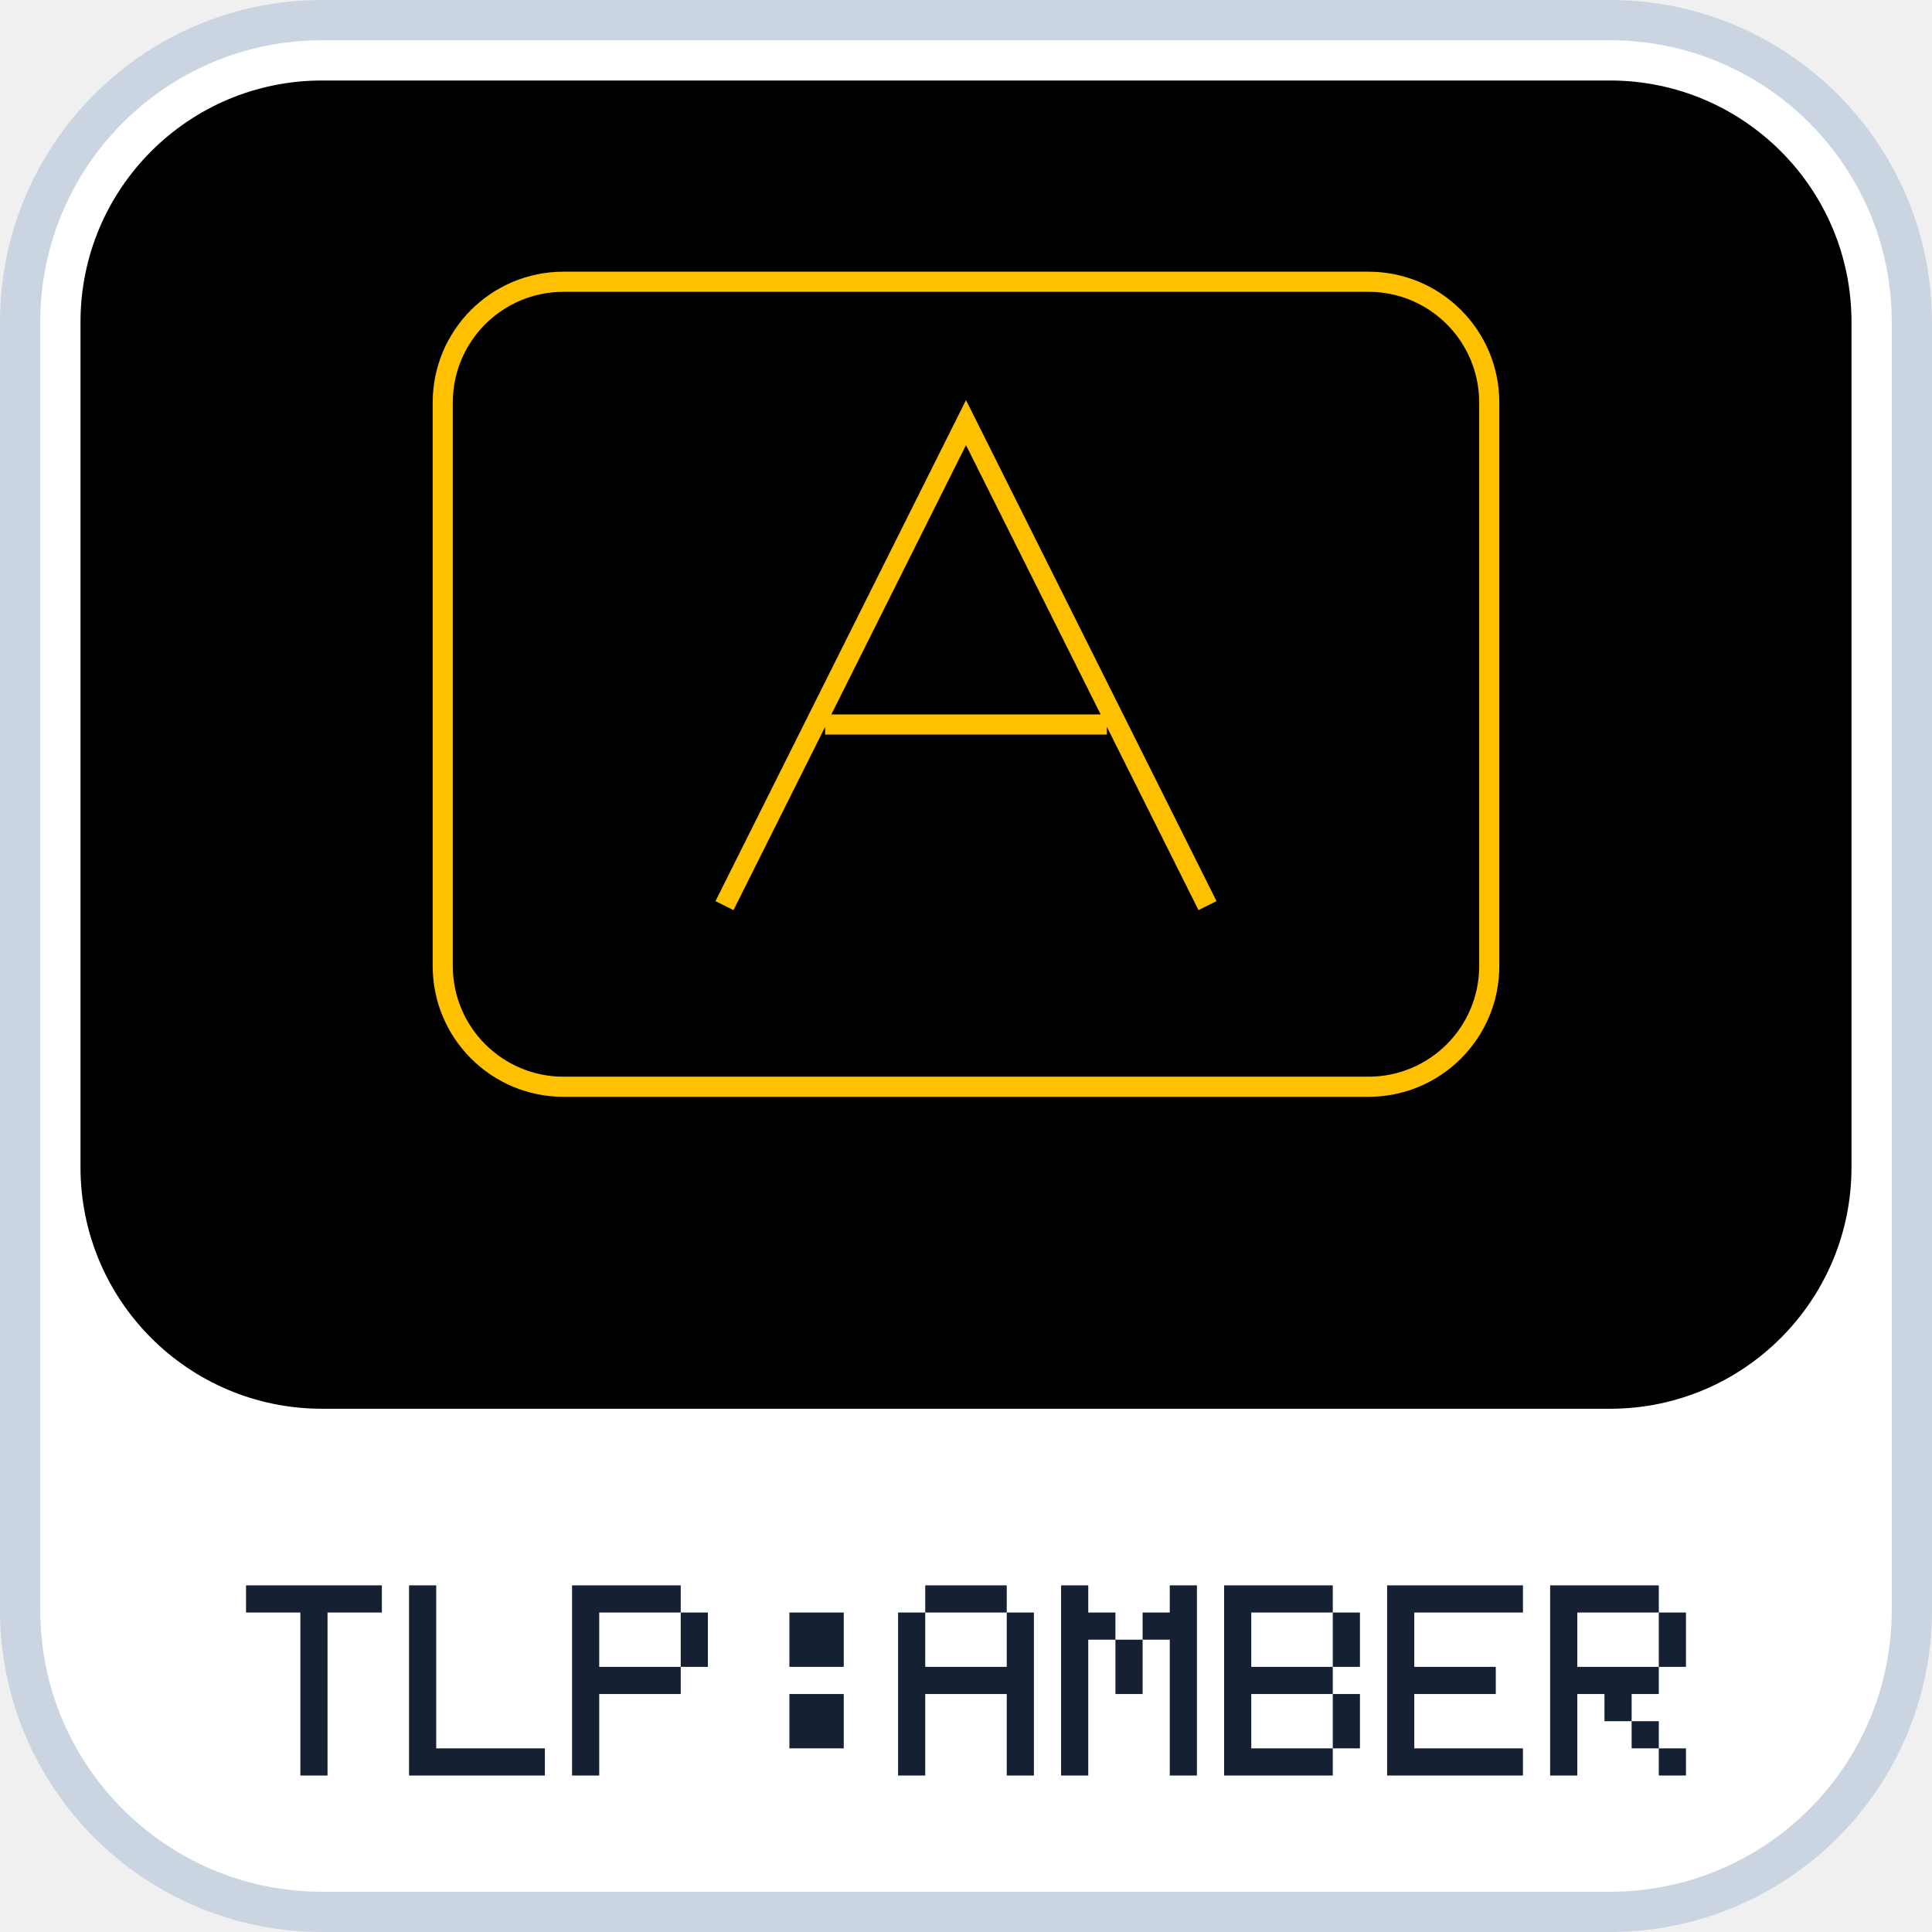
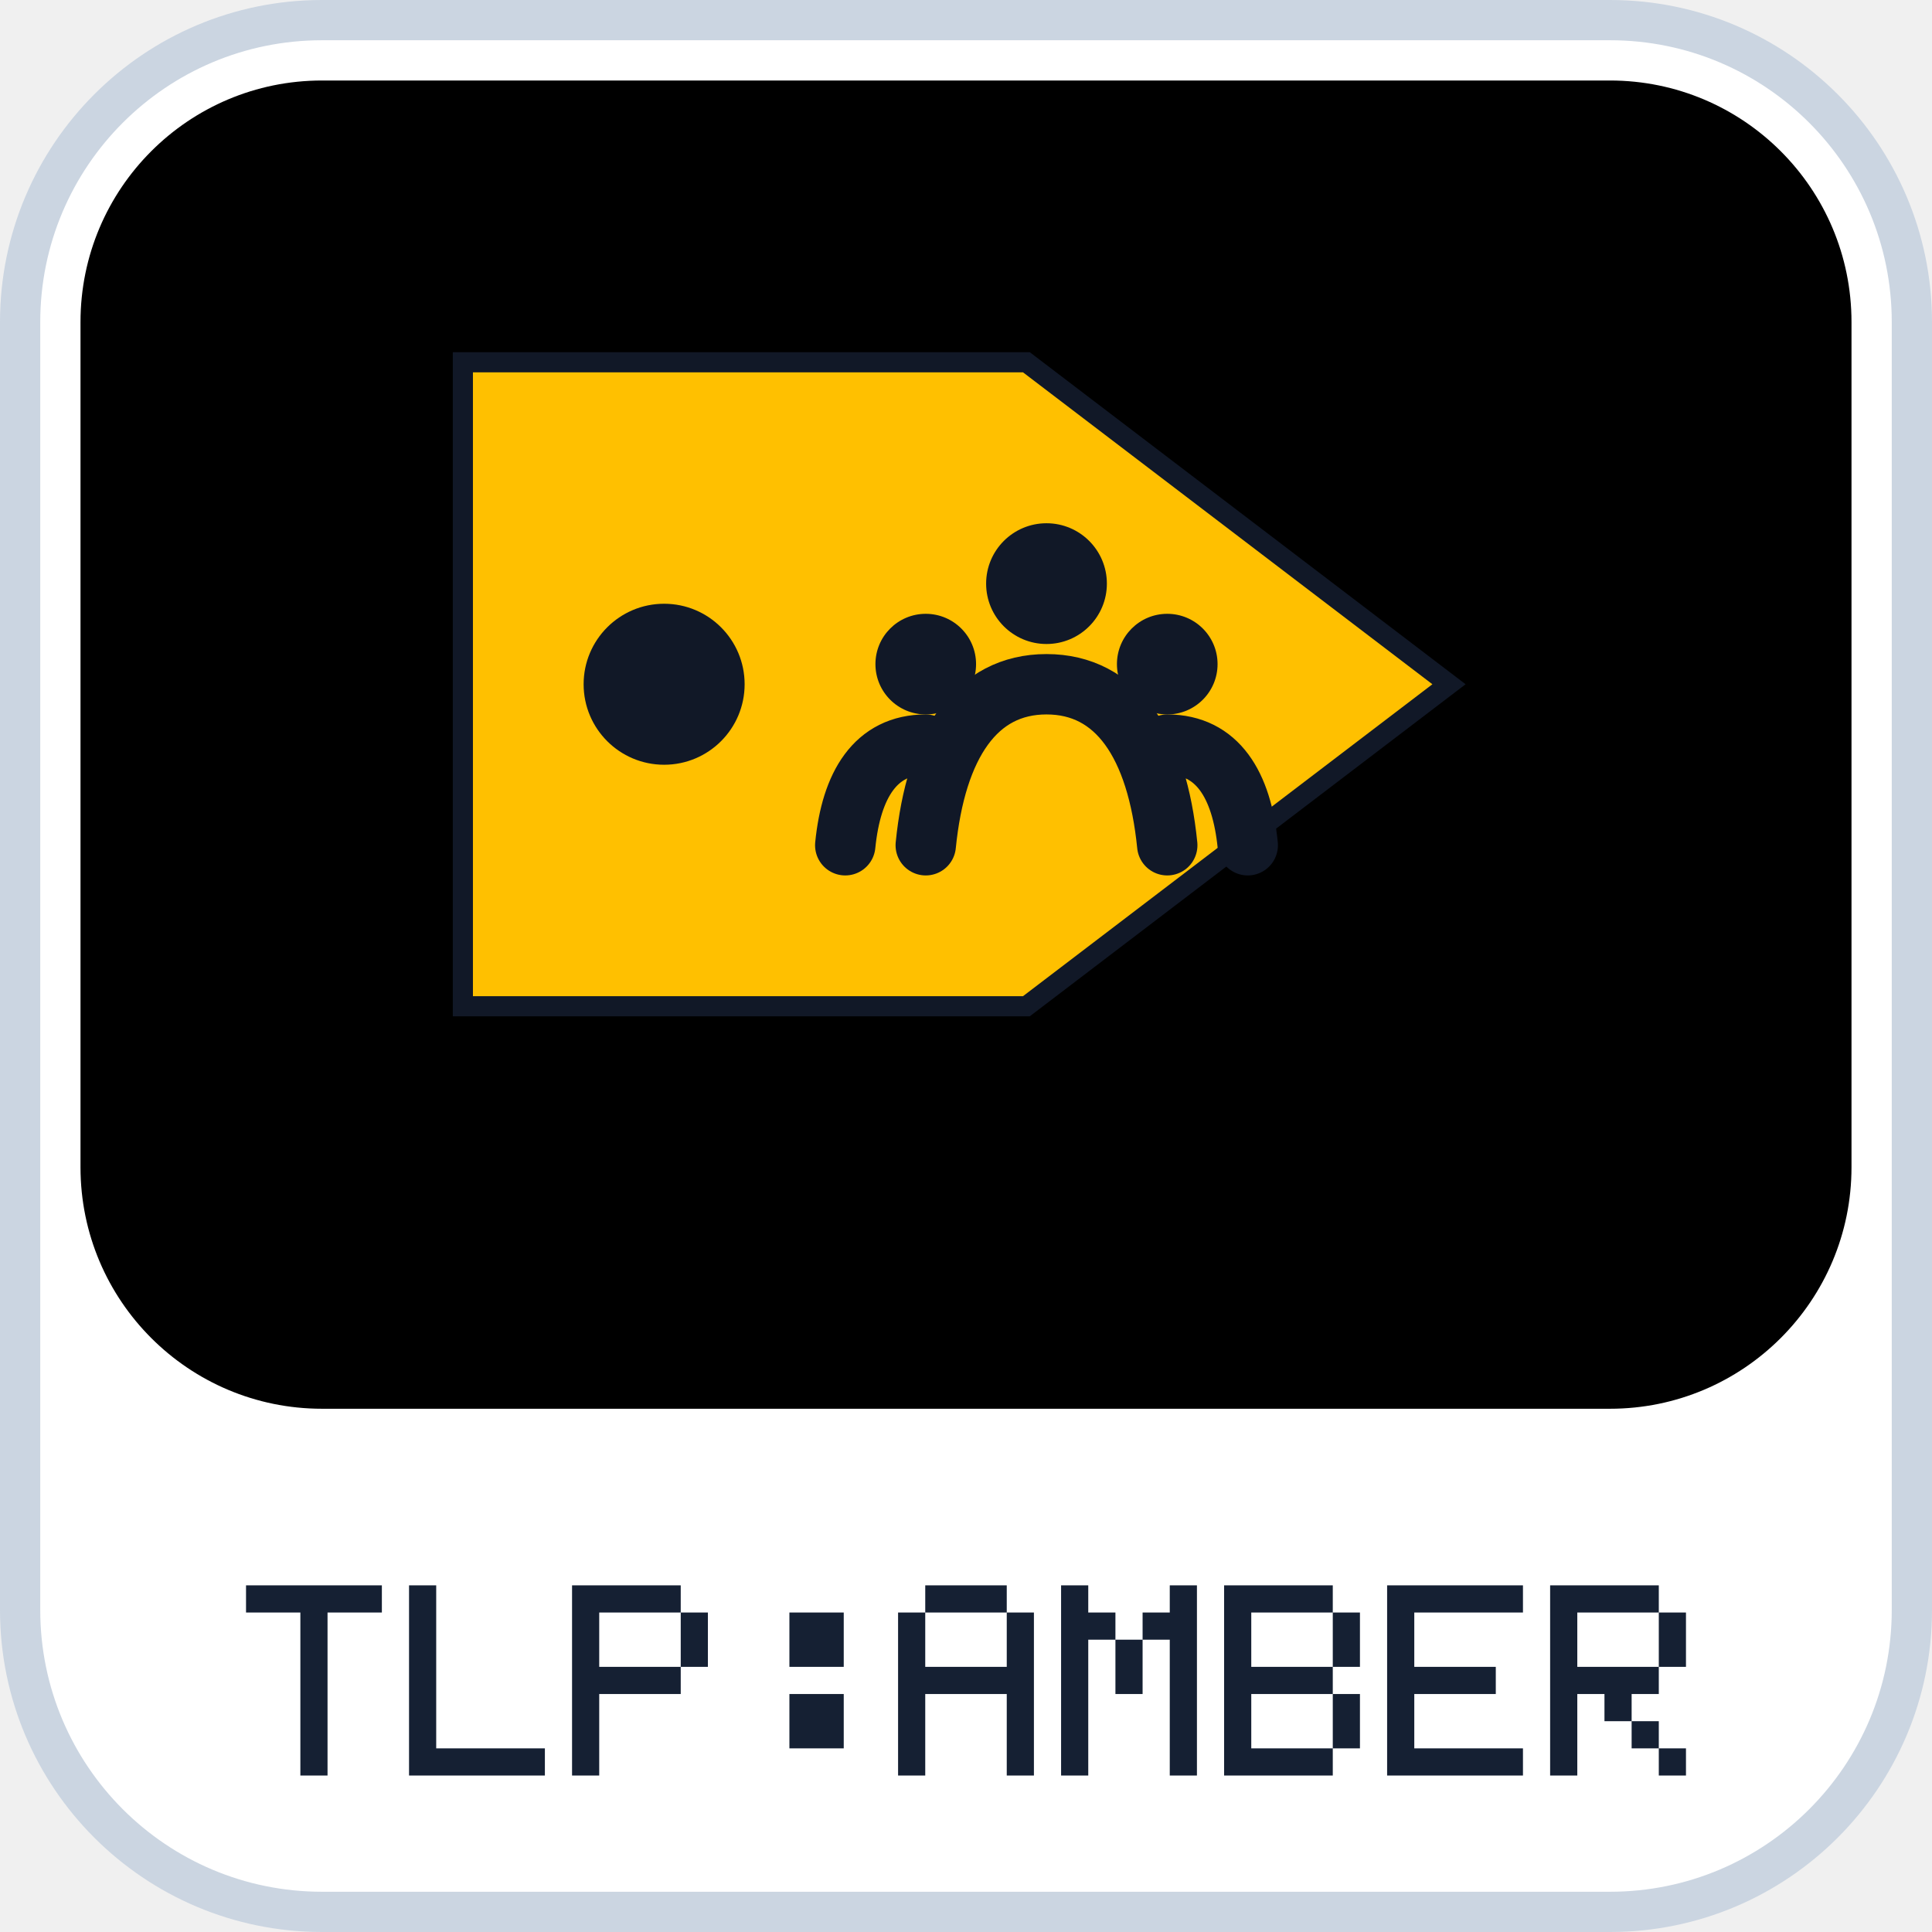
<svg xmlns="http://www.w3.org/2000/svg" viewBox="0 0 96 96" role="img" aria-label="TLP:AMBER labeled tile" focusable="false">
  <rect x="1" y="1" width="94" height="94" rx="15" fill="#FFFFFF" stroke="#CBD5E1" stroke-width="2" />
  <rect x="4" y="4" width="88" height="66" rx="12" fill="#000000" />
  <g transform="translate(16 2)">
-     <rect x="6" y="12" width="52" height="40" rx="6" fill="#000000" stroke="#FFC000" />
-     <g stroke="#FFC000">
-       <path d="m20 43 12-24 12 24M25 34h14" />
+     <path d="M7 16h28l21 16-21 16H7z" fill="#FFC000" stroke="#111827" />
+     <circle cx="17" cy="32" r="4" fill="#111827" stroke="none" />
+     <g fill="none" stroke="#111827" stroke-width="3" stroke-linecap="round" stroke-linejoin="round">
+       <circle cx="36" cy="27" r="3" fill="#111827" stroke="none" />
+       <circle cx="30" cy="31" r="2.5" fill="#111827" stroke="none" />
+       <circle cx="42" cy="31" r="2.5" fill="#111827" stroke="none" />
+       <path d="M30 40c.5-5 2.5-8 6-8s5.5 3 6 8M26 40c.3-3 1.5-5 4-5M46 40c-.3-3-1.5-5-4-5" />
    </g>
  </g>
  <path data-label="TLP:AMBER" fill="#152033" stroke="none" d="M12.225 78.775h1.350v1.350h-1.350zM13.575 78.775h1.350v1.350h-1.350zM14.925 78.775h1.350v1.350h-1.350zM16.275 78.775h1.350v1.350h-1.350zM17.625 78.775h1.350v1.350h-1.350zM14.925 80.125h1.350v1.350h-1.350zM14.925 81.475h1.350v1.350h-1.350zM14.925 82.825h1.350v1.350h-1.350zM14.925 84.175h1.350v1.350h-1.350zM14.925 85.525h1.350v1.350h-1.350zM14.925 86.875h1.350v1.350h-1.350zM20.325 78.775h1.350v1.350h-1.350zM20.325 80.125h1.350v1.350h-1.350zM20.325 81.475h1.350v1.350h-1.350zM20.325 82.825h1.350v1.350h-1.350zM20.325 84.175h1.350v1.350h-1.350zM20.325 85.525h1.350v1.350h-1.350zM20.325 86.875h1.350v1.350h-1.350zM21.675 86.875h1.350v1.350h-1.350zM23.025 86.875h1.350v1.350h-1.350zM24.375 86.875h1.350v1.350h-1.350zM25.725 86.875h1.350v1.350h-1.350zM28.425 78.775h1.350v1.350h-1.350zM29.775 78.775h1.350v1.350h-1.350zM31.125 78.775h1.350v1.350h-1.350zM32.475 78.775h1.350v1.350h-1.350zM28.425 80.125h1.350v1.350h-1.350zM33.825 80.125h1.350v1.350h-1.350zM28.425 81.475h1.350v1.350h-1.350zM33.825 81.475h1.350v1.350h-1.350zM28.425 82.825h1.350v1.350h-1.350zM29.775 82.825h1.350v1.350h-1.350zM31.125 82.825h1.350v1.350h-1.350zM32.475 82.825h1.350v1.350h-1.350zM28.425 84.175h1.350v1.350h-1.350zM28.425 85.525h1.350v1.350h-1.350zM28.425 86.875h1.350v1.350h-1.350zM39.225 80.125h1.350v1.350h-1.350zM40.575 80.125h1.350v1.350h-1.350zM39.225 81.475h1.350v1.350h-1.350zM40.575 81.475h1.350v1.350h-1.350zM39.225 84.175h1.350v1.350h-1.350zM40.575 84.175h1.350v1.350h-1.350zM39.225 85.525h1.350v1.350h-1.350zM40.575 85.525h1.350v1.350h-1.350zM45.975 78.775h1.350v1.350h-1.350zM47.325 78.775h1.350v1.350h-1.350zM48.675 78.775h1.350v1.350h-1.350zM44.625 80.125h1.350v1.350h-1.350zM50.025 80.125h1.350v1.350h-1.350zM44.625 81.475h1.350v1.350h-1.350zM50.025 81.475h1.350v1.350h-1.350zM44.625 82.825h1.350v1.350h-1.350zM45.975 82.825h1.350v1.350h-1.350zM47.325 82.825h1.350v1.350h-1.350zM48.675 82.825h1.350v1.350h-1.350zM50.025 82.825h1.350v1.350h-1.350zM44.625 84.175h1.350v1.350h-1.350zM50.025 84.175h1.350v1.350h-1.350zM44.625 85.525h1.350v1.350h-1.350zM50.025 85.525h1.350v1.350h-1.350zM44.625 86.875h1.350v1.350h-1.350zM50.025 86.875h1.350v1.350h-1.350zM52.725 78.775h1.350v1.350h-1.350zM58.125 78.775h1.350v1.350h-1.350zM52.725 80.125h1.350v1.350h-1.350zM54.075 80.125h1.350v1.350h-1.350zM56.775 80.125h1.350v1.350h-1.350zM58.125 80.125h1.350v1.350h-1.350zM52.725 81.475h1.350v1.350h-1.350zM55.425 81.475h1.350v1.350h-1.350zM58.125 81.475h1.350v1.350h-1.350zM52.725 82.825h1.350v1.350h-1.350zM55.425 82.825h1.350v1.350h-1.350zM58.125 82.825h1.350v1.350h-1.350zM52.725 84.175h1.350v1.350h-1.350zM58.125 84.175h1.350v1.350h-1.350zM52.725 85.525h1.350v1.350h-1.350zM58.125 85.525h1.350v1.350h-1.350zM52.725 86.875h1.350v1.350h-1.350zM58.125 86.875h1.350v1.350h-1.350zM60.825 78.775h1.350v1.350h-1.350zM62.175 78.775h1.350v1.350h-1.350zM63.525 78.775h1.350v1.350h-1.350zM64.875 78.775h1.350v1.350h-1.350zM60.825 80.125h1.350v1.350h-1.350zM66.225 80.125h1.350v1.350h-1.350zM60.825 81.475h1.350v1.350h-1.350zM66.225 81.475h1.350v1.350h-1.350zM60.825 82.825h1.350v1.350h-1.350zM62.175 82.825h1.350v1.350h-1.350zM63.525 82.825h1.350v1.350h-1.350zM64.875 82.825h1.350v1.350h-1.350zM60.825 84.175h1.350v1.350h-1.350zM66.225 84.175h1.350v1.350h-1.350zM60.825 85.525h1.350v1.350h-1.350zM66.225 85.525h1.350v1.350h-1.350zM60.825 86.875h1.350v1.350h-1.350zM62.175 86.875h1.350v1.350h-1.350zM63.525 86.875h1.350v1.350h-1.350zM64.875 86.875h1.350v1.350h-1.350zM68.925 78.775h1.350v1.350h-1.350zM70.275 78.775h1.350v1.350h-1.350zM71.625 78.775h1.350v1.350h-1.350zM72.975 78.775h1.350v1.350h-1.350zM74.325 78.775h1.350v1.350h-1.350zM68.925 80.125h1.350v1.350h-1.350zM68.925 81.475h1.350v1.350h-1.350zM68.925 82.825h1.350v1.350h-1.350zM70.275 82.825h1.350v1.350h-1.350zM71.625 82.825h1.350v1.350h-1.350zM72.975 82.825h1.350v1.350h-1.350zM68.925 84.175h1.350v1.350h-1.350zM68.925 85.525h1.350v1.350h-1.350zM68.925 86.875h1.350v1.350h-1.350zM70.275 86.875h1.350v1.350h-1.350zM71.625 86.875h1.350v1.350h-1.350zM72.975 86.875h1.350v1.350h-1.350zM74.325 86.875h1.350v1.350h-1.350zM77.025 78.775h1.350v1.350h-1.350zM78.375 78.775h1.350v1.350h-1.350zM79.725 78.775h1.350v1.350h-1.350zM81.075 78.775h1.350v1.350h-1.350zM77.025 80.125h1.350v1.350h-1.350zM82.425 80.125h1.350v1.350h-1.350zM77.025 81.475h1.350v1.350h-1.350zM82.425 81.475h1.350v1.350h-1.350zM77.025 82.825h1.350v1.350h-1.350zM78.375 82.825h1.350v1.350h-1.350zM79.725 82.825h1.350v1.350h-1.350zM81.075 82.825h1.350v1.350h-1.350zM77.025 84.175h1.350v1.350h-1.350zM79.725 84.175h1.350v1.350h-1.350zM77.025 85.525h1.350v1.350h-1.350zM81.075 85.525h1.350v1.350h-1.350zM77.025 86.875h1.350v1.350h-1.350zM82.425 86.875h1.350v1.350h-1.350z" />
</svg>
